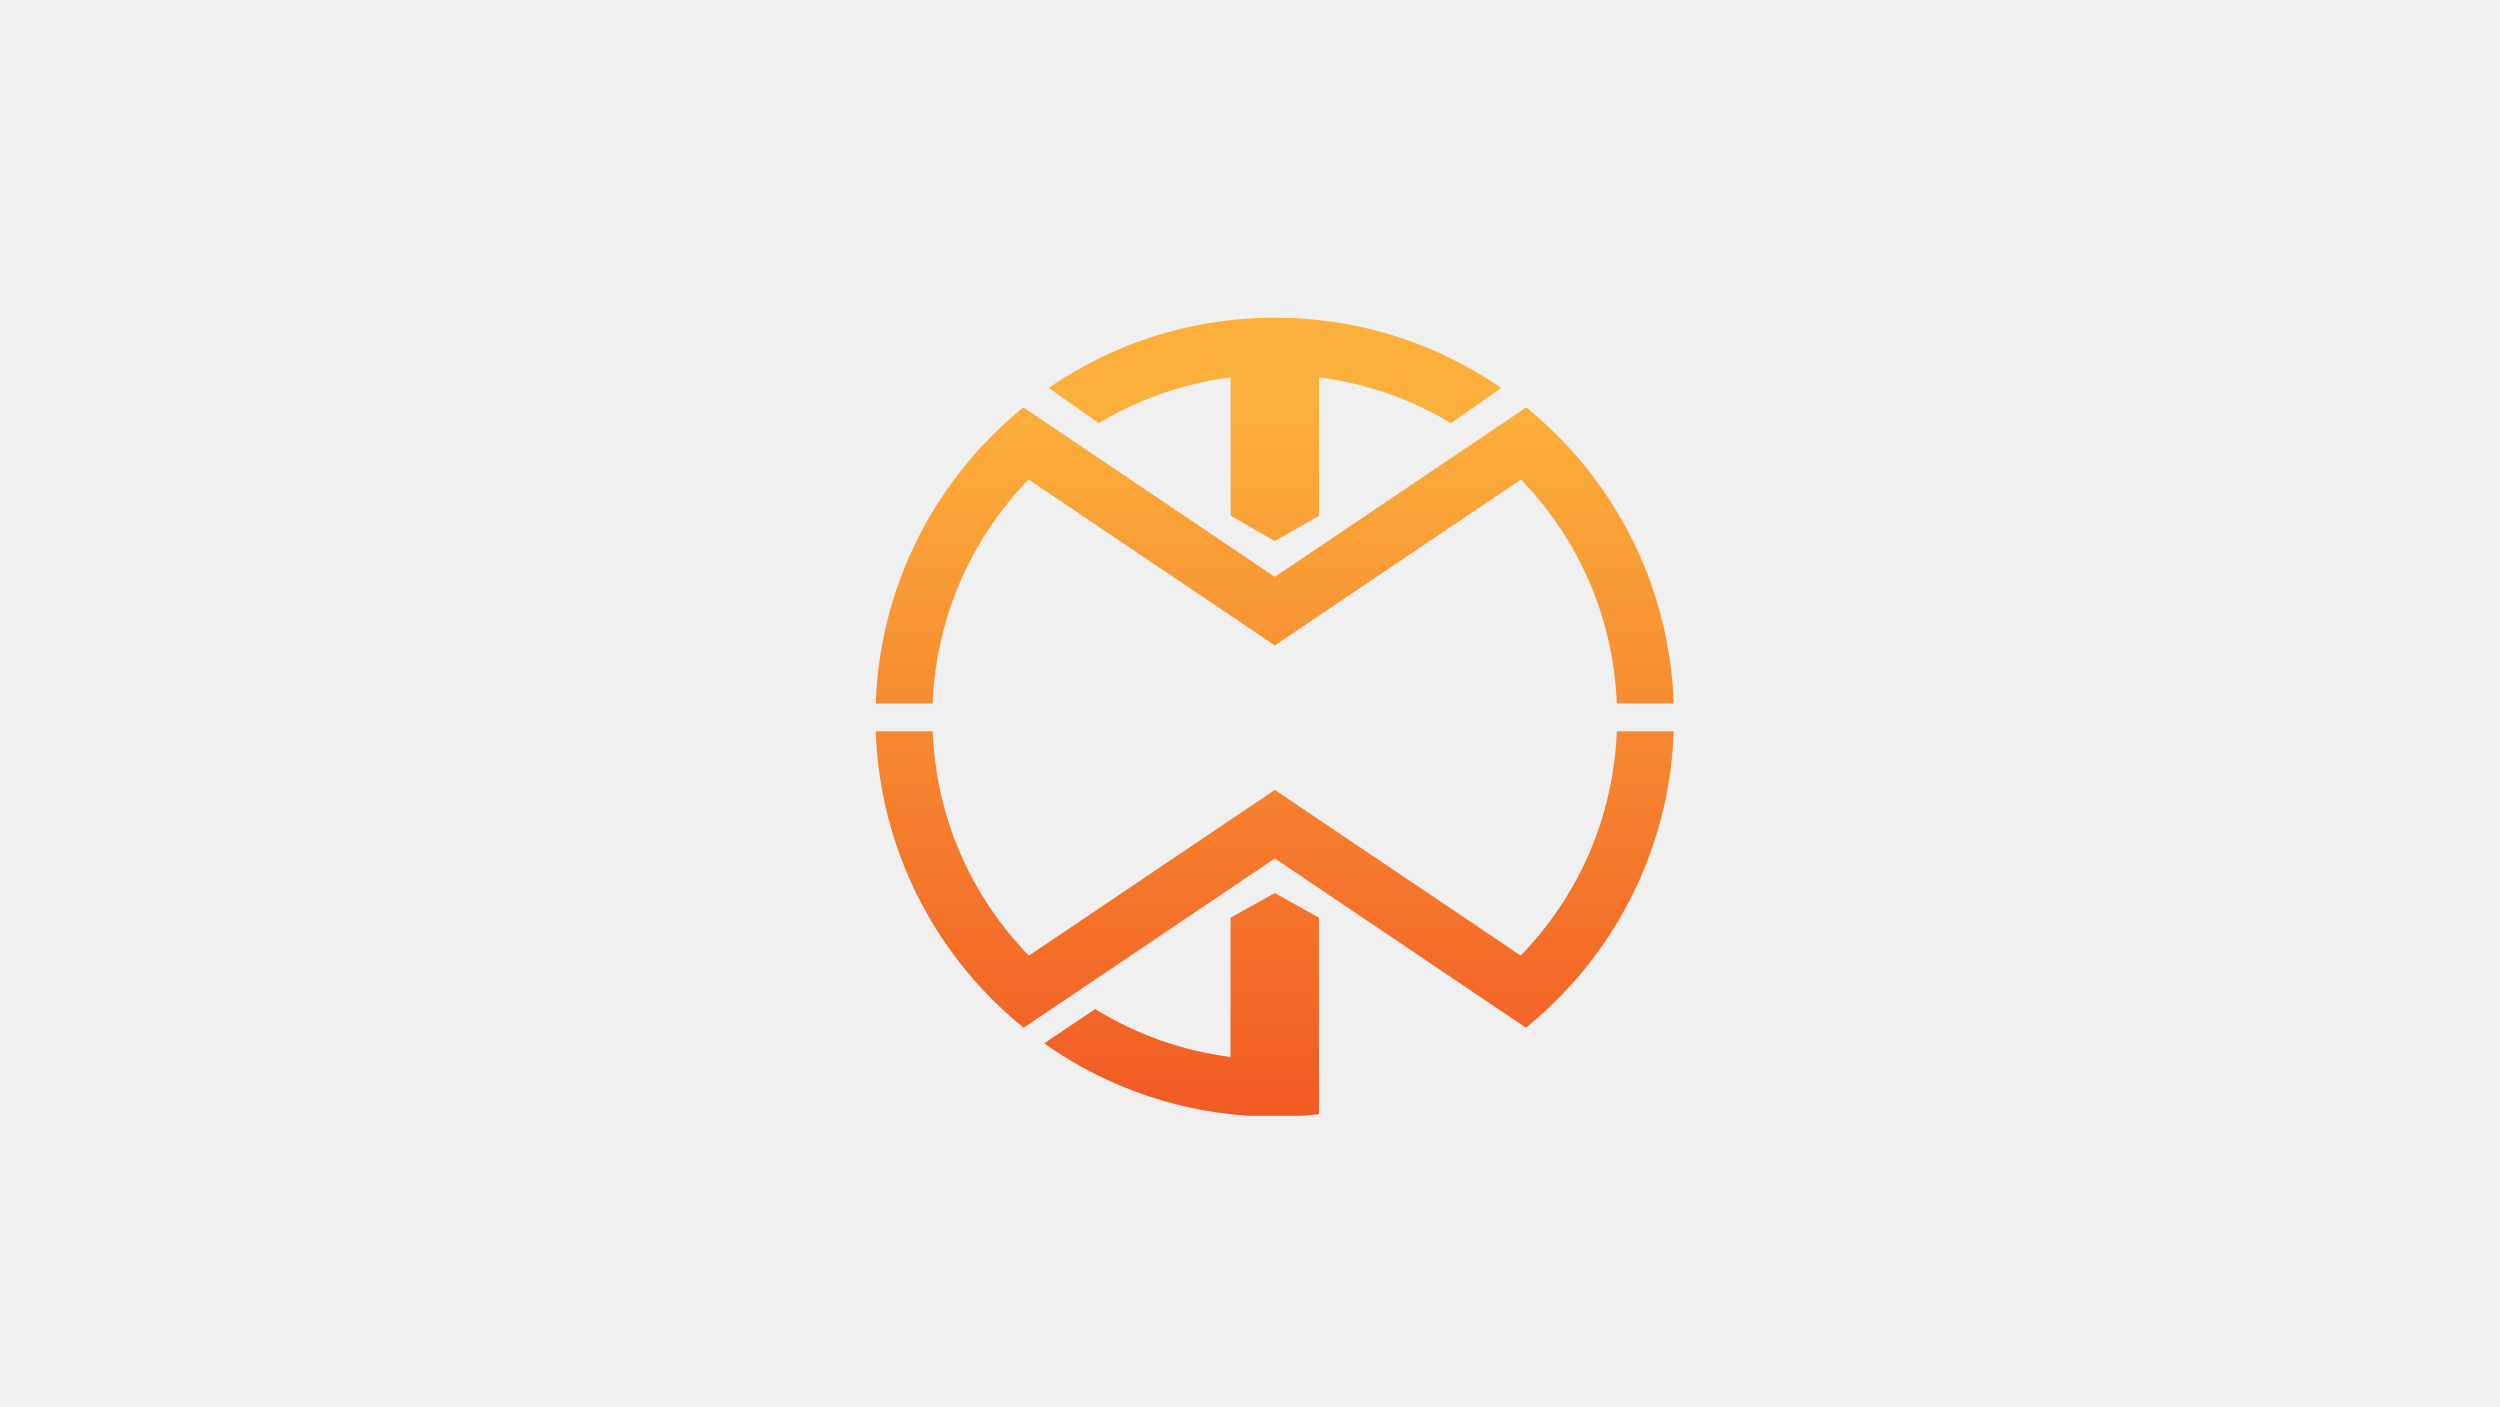
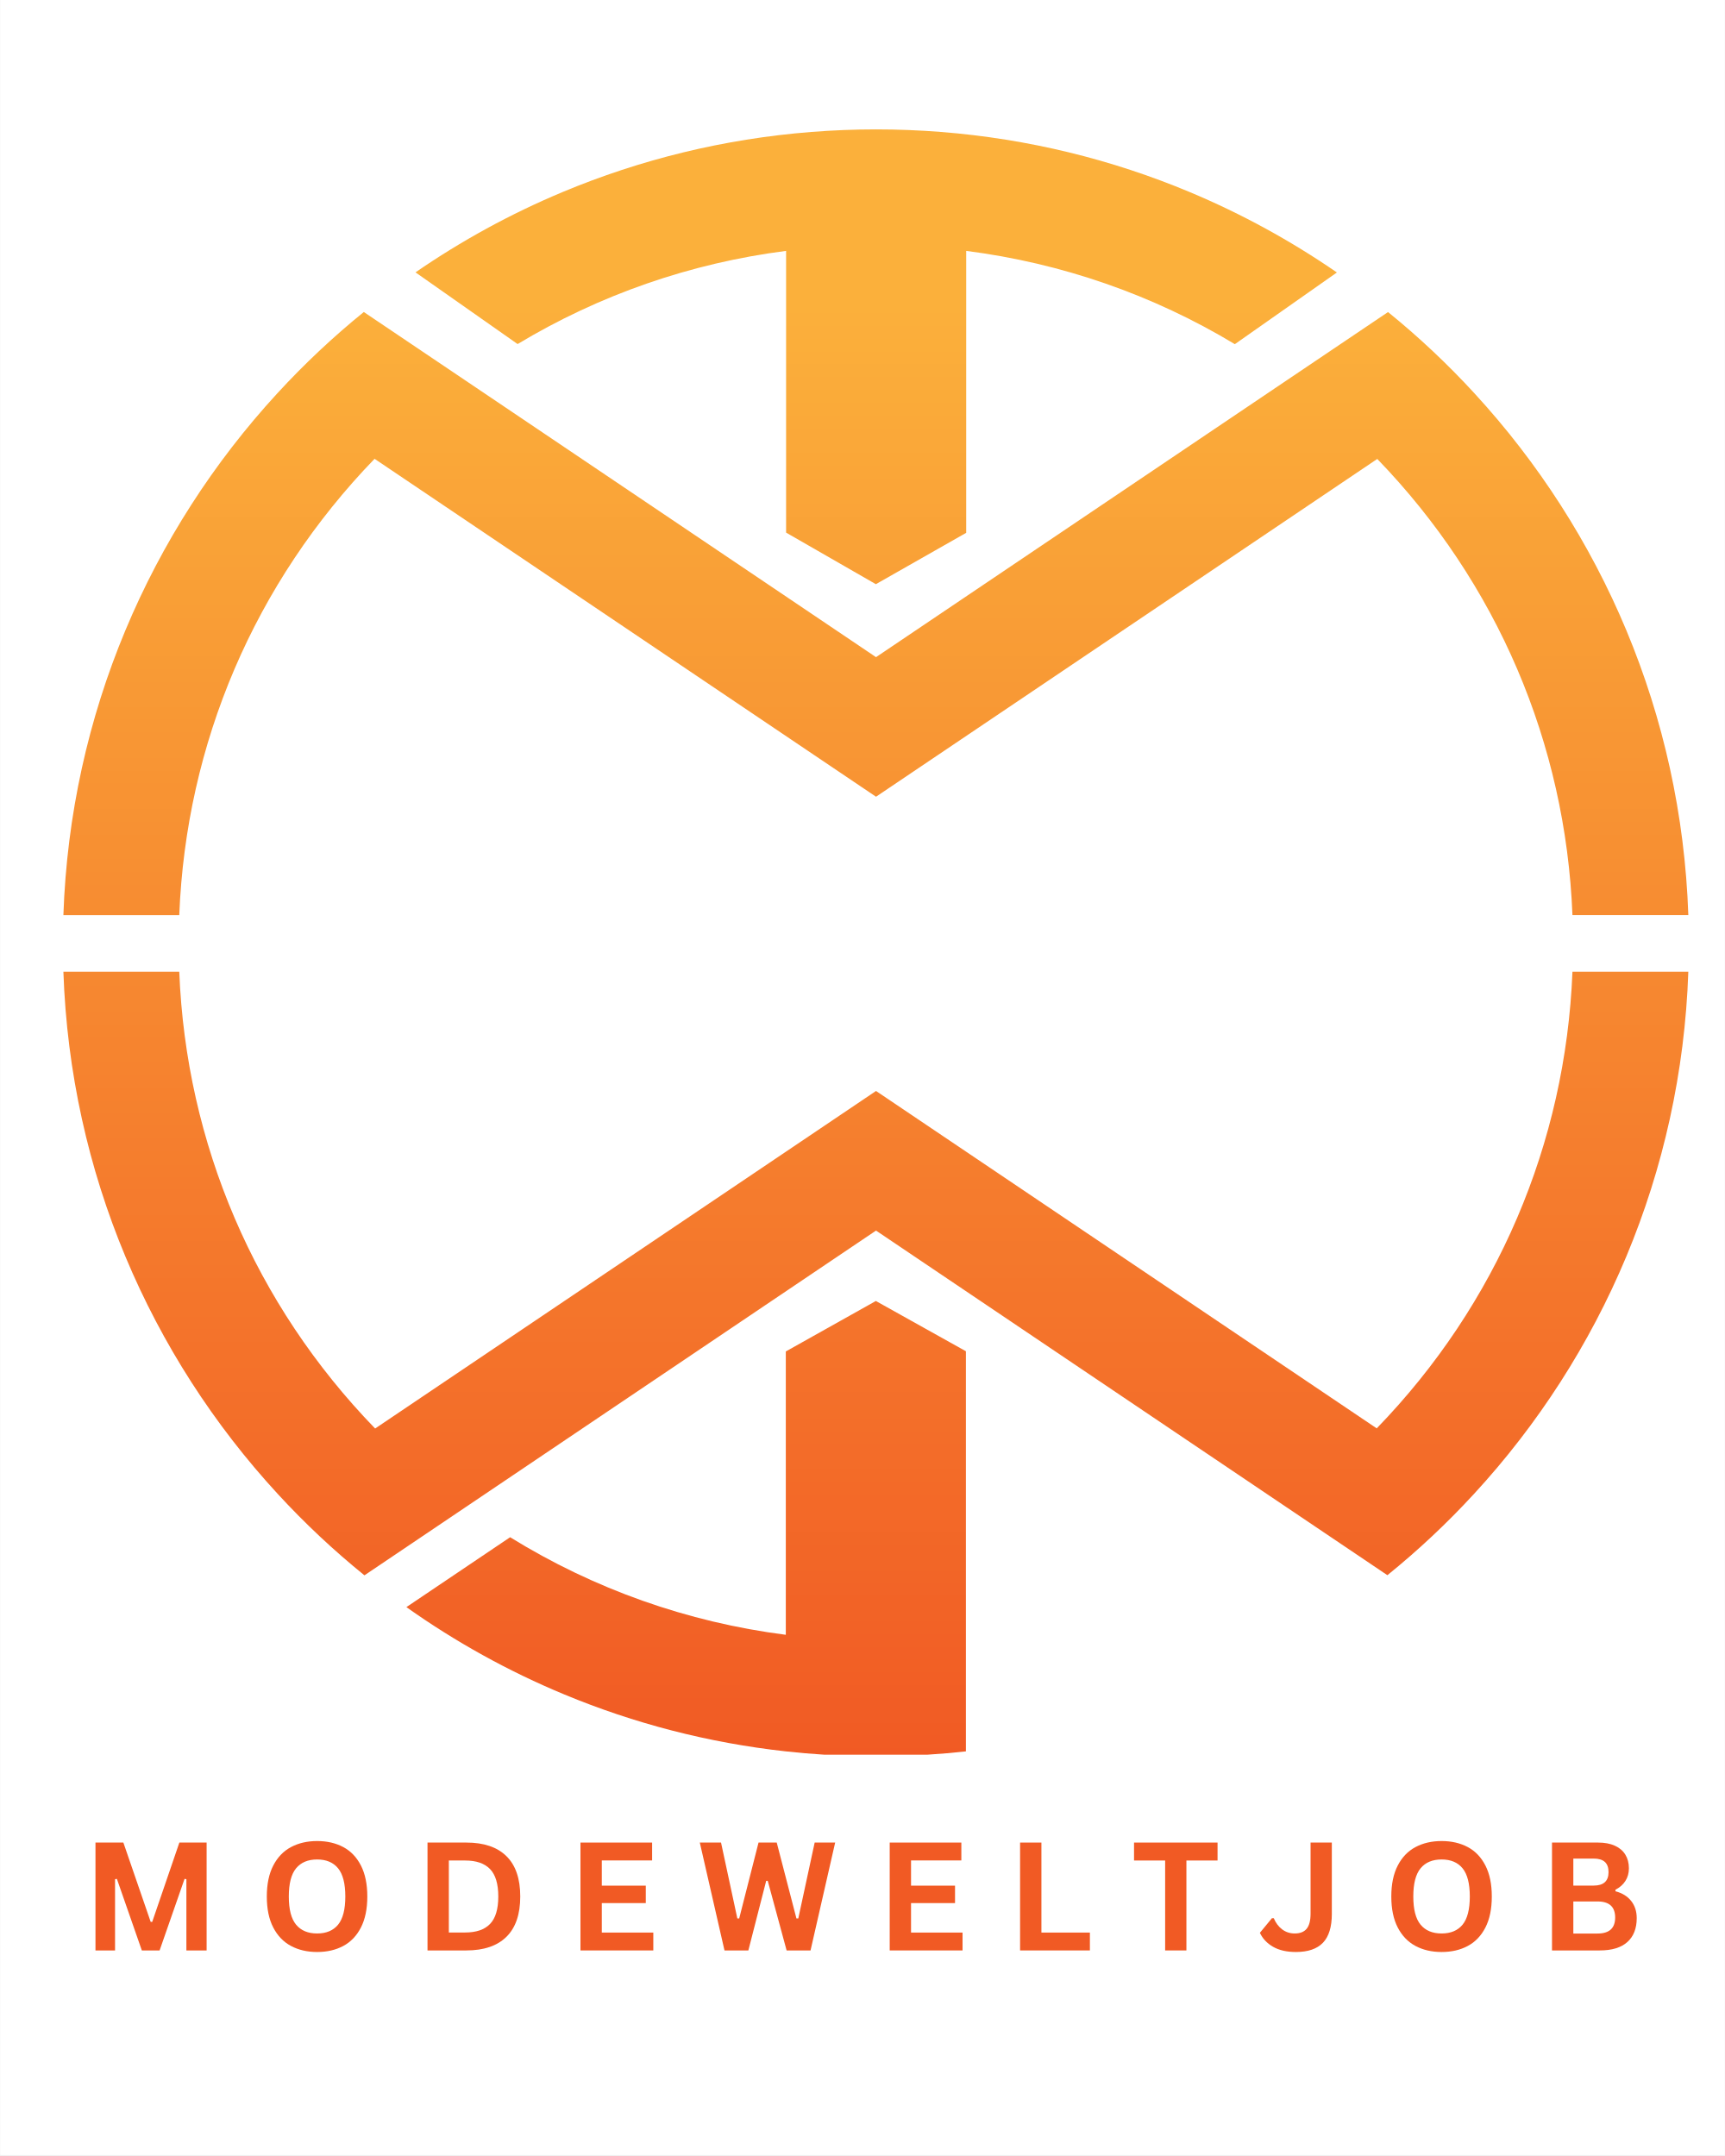
- <svg xmlns="http://www.w3.org/2000/svg" version="1.1" id="Layer_1" x="0px" y="0px" viewBox="0 0 1920 1080" style="enable-background:new 0 0 1920 1080;" xml:space="preserve">
-   <style type="text/css">
- 	.st0{fill:url(#SVGID_1_);}
- </style>
-   <g>
-     <g>
-       <linearGradient id="SVGID_1_" gradientUnits="userSpaceOnUse" x1="979" y1="308.614" x2="979" y2="856.506">
-         <stop offset="0" style="stop-color:#FBB03B" />
-         <stop offset="1" style="stop-color:#F15A24" />
-       </linearGradient>
-       <path class="st0" d="M945.15,289.82v106.25L979,415.52l34.07-19.37V289.82c36.08,4.62,70.44,16.58,101.31,35.18h0.01l38.49-27.04    c-17.31-11.92-35.9-22.12-55.53-30.33c-29.21-12.23-60.73-20.05-93.72-22.66c-8.09-0.64-16.27-0.97-24.53-0.97    s-16.44,0.33-24.53,0.97c-32.99,2.61-64.5,10.44-93.72,22.66c-19.6,8.2-38.18,18.38-55.47,30.29l38.51,27.04    C874.76,306.4,909.1,294.44,945.15,289.82z M789.95,368.24l189.11,127.44l189.04-127.39c45.17,46.72,71.06,107.29,73.61,172.02    h43.7c-2.59-75.79-32.69-144.6-80.64-196.75c-10.1-11-21-21.26-32.61-30.67l-38.1,25.67L979.06,443.04l-155.07-104.5l-38.1-25.67    c-11.61,9.41-22.51,19.67-32.61,30.66c-47.98,52.16-78.09,120.98-80.69,196.79h43.7C718.84,475.56,744.74,414.97,789.95,368.24z     M945.04,704.89v106.86c-37.11-4.75-72.42-17.29-103.97-36.8l-39.12,26.36c18.48,13.1,38.47,24.2,59.66,32.98    c26.18,10.87,54.19,18.2,83.43,21.42c4.78,0.53,9.6,0.95,14.45,1.25h39.02c4.85-0.3,9.66-0.72,14.45-1.25v-150.9L979,685.85    L945.04,704.89z M1167.89,733.89L979.06,606.65l-188.9,127.3c-45.34-46.76-71.31-107.43-73.87-172.29h-43.7    c2.59,75.92,32.79,144.84,80.89,197.02c10.11,10.99,21.03,21.24,32.65,30.64l38.12-25.69l154.81-104.33l154.75,104.29l38.11,25.68    c11.62-9.4,22.54-19.65,32.65-30.64c48.07-52.18,78.25-121.08,80.84-196.97h-43.7C1239.15,626.49,1213.2,687.15,1167.89,733.89z" />
+ <svg xmlns="http://www.w3.org/2000/svg" width="1080" zoomAndPan="magnify" viewBox="0 0 810 1012.5" height="1350" preserveAspectRatio="xMidYMid meet" version="1.0">
+   <defs>
+     <g />
+     <clipPath id="0c949f327f">
+       <path d="M 0.199 0 L 809.801 0 L 809.801 1012 L 0.199 1012 Z M 0.199 0 " clip-rule="nonzero" />
+     </clipPath>
+     <clipPath id="17d7168db0">
+       <path d="M 29 60 L 793 60 L 793 825 L 29 825 Z M 29 60 " clip-rule="nonzero" />
+     </clipPath>
+     <clipPath id="250aca60ab">
+       <path d="M 369.125 117.82 L 369.125 250.125 L 411.273 274.344 L 453.691 250.223 L 453.691 117.82 C 498.613 123.57 541.395 138.465 579.832 161.625 L 579.844 161.625 L 627.766 127.957 C 606.215 113.113 583.07 100.41 558.629 90.188 C 522.258 74.957 483.012 65.223 441.938 61.973 C 431.867 61.176 421.68 60.762 411.395 60.762 C 401.113 60.762 390.926 61.176 380.855 61.973 C 339.777 65.223 300.547 74.973 264.164 90.188 C 239.762 100.398 216.629 113.074 195.102 127.906 L 243.047 161.578 C 281.484 138.465 324.238 123.57 369.125 117.82 Z M 175.887 215.469 L 411.348 374.16 L 646.719 215.531 C 702.957 273.707 735.191 349.133 738.367 429.734 L 792.777 429.734 C 789.555 335.359 752.078 249.676 692.375 184.738 C 679.801 171.039 666.227 158.266 651.773 146.547 L 604.336 178.512 L 411.348 308.613 L 218.27 178.484 L 170.832 146.523 C 156.379 158.238 142.805 171.016 130.23 184.699 C 70.492 249.652 33.004 335.348 29.766 429.746 L 84.176 429.746 C 87.352 349.105 119.598 273.66 175.887 215.469 Z M 368.988 634.672 L 368.988 767.734 C 322.785 761.82 278.82 746.207 239.535 721.91 L 190.828 754.734 C 213.84 771.047 238.727 784.871 265.109 795.805 C 297.707 809.34 332.582 818.465 368.988 822.477 C 374.941 823.137 380.941 823.66 386.98 824.031 L 435.562 824.031 C 441.602 823.66 447.59 823.137 453.555 822.477 L 453.555 634.57 L 411.273 610.965 Z M 646.457 670.785 L 411.348 512.34 L 176.148 670.859 C 119.699 612.633 87.363 537.086 84.176 456.32 L 29.766 456.32 C 32.988 550.855 70.59 636.676 130.48 701.652 C 143.066 715.336 156.664 728.102 171.133 739.805 L 218.594 707.816 L 411.348 577.902 L 604.023 707.766 L 651.473 739.742 C 665.941 728.039 679.539 715.273 692.125 701.59 C 751.977 636.613 789.555 550.82 792.777 456.32 L 738.367 456.32 C 735.18 537.047 702.871 612.582 646.457 670.785 Z M 646.457 670.785 " clip-rule="nonzero" />
+     </clipPath>
+     <linearGradient x1="979" gradientTransform="matrix(1.245086, 0, 0, 1.245218, -807.6678, -243.0699)" y1="244" x2="979" gradientUnits="userSpaceOnUse" y2="856.96" id="4bfa3c40c6">
+       <stop stop-opacity="1" stop-color="rgb(98.399%, 68.999%, 23.099%)" offset="0" />
+       <stop stop-opacity="1" stop-color="rgb(98.399%, 68.999%, 23.099%)" offset="0.062" />
+       <stop stop-opacity="1" stop-color="rgb(98.399%, 68.999%, 23.099%)" offset="0.094" />
+       <stop stop-opacity="1" stop-color="rgb(98.39%, 68.924%, 23.079%)" offset="0.109" />
+       <stop stop-opacity="1" stop-color="rgb(98.364%, 68.701%, 23.019%)" offset="0.117" />
+       <stop stop-opacity="1" stop-color="rgb(98.331%, 68.407%, 22.942%)" offset="0.125" />
+       <stop stop-opacity="1" stop-color="rgb(98.297%, 68.112%, 22.862%)" offset="0.133" />
+       <stop stop-opacity="1" stop-color="rgb(98.262%, 67.818%, 22.784%)" offset="0.141" />
+       <stop stop-opacity="1" stop-color="rgb(98.228%, 67.523%, 22.705%)" offset="0.148" />
+       <stop stop-opacity="1" stop-color="rgb(98.195%, 67.229%, 22.626%)" offset="0.156" />
+       <stop stop-opacity="1" stop-color="rgb(98.16%, 66.934%, 22.548%)" offset="0.164" />
+       <stop stop-opacity="1" stop-color="rgb(98.126%, 66.64%, 22.469%)" offset="0.172" />
+       <stop stop-opacity="1" stop-color="rgb(98.093%, 66.345%, 22.391%)" offset="0.18" />
+       <stop stop-opacity="1" stop-color="rgb(98.058%, 66.051%, 22.311%)" offset="0.188" />
+       <stop stop-opacity="1" stop-color="rgb(98.024%, 65.756%, 22.234%)" offset="0.195" />
+       <stop stop-opacity="1" stop-color="rgb(97.99%, 65.462%, 22.154%)" offset="0.203" />
+       <stop stop-opacity="1" stop-color="rgb(97.955%, 65.167%, 22.076%)" offset="0.211" />
+       <stop stop-opacity="1" stop-color="rgb(97.922%, 64.873%, 21.997%)" offset="0.219" />
+       <stop stop-opacity="1" stop-color="rgb(97.888%, 64.578%, 21.918%)" offset="0.227" />
+       <stop stop-opacity="1" stop-color="rgb(97.853%, 64.284%, 21.84%)" offset="0.234" />
+       <stop stop-opacity="1" stop-color="rgb(97.82%, 63.989%, 21.761%)" offset="0.242" />
+       <stop stop-opacity="1" stop-color="rgb(97.784%, 63.695%, 21.683%)" offset="0.25" />
+       <stop stop-opacity="1" stop-color="rgb(97.751%, 63.4%, 21.603%)" offset="0.258" />
+       <stop stop-opacity="1" stop-color="rgb(97.717%, 63.106%, 21.526%)" offset="0.266" />
+       <stop stop-opacity="1" stop-color="rgb(97.682%, 62.811%, 21.446%)" offset="0.273" />
+       <stop stop-opacity="1" stop-color="rgb(97.649%, 62.517%, 21.368%)" offset="0.281" />
+       <stop stop-opacity="1" stop-color="rgb(97.615%, 62.222%, 21.289%)" offset="0.289" />
+       <stop stop-opacity="1" stop-color="rgb(97.58%, 61.928%, 21.21%)" offset="0.297" />
+       <stop stop-opacity="1" stop-color="rgb(97.546%, 61.633%, 21.132%)" offset="0.305" />
+       <stop stop-opacity="1" stop-color="rgb(97.513%, 61.339%, 21.053%)" offset="0.312" />
+       <stop stop-opacity="1" stop-color="rgb(97.478%, 61.044%, 20.975%)" offset="0.32" />
+       <stop stop-opacity="1" stop-color="rgb(97.444%, 60.748%, 20.895%)" offset="0.328" />
+       <stop stop-opacity="1" stop-color="rgb(97.411%, 60.454%, 20.818%)" offset="0.336" />
+       <stop stop-opacity="1" stop-color="rgb(97.375%, 60.159%, 20.738%)" offset="0.344" />
+       <stop stop-opacity="1" stop-color="rgb(97.342%, 59.865%, 20.66%)" offset="0.352" />
+       <stop stop-opacity="1" stop-color="rgb(97.308%, 59.57%, 20.581%)" offset="0.359" />
+       <stop stop-opacity="1" stop-color="rgb(97.273%, 59.276%, 20.502%)" offset="0.367" />
+       <stop stop-opacity="1" stop-color="rgb(97.24%, 58.981%, 20.424%)" offset="0.375" />
+       <stop stop-opacity="1" stop-color="rgb(97.206%, 58.687%, 20.345%)" offset="0.383" />
+       <stop stop-opacity="1" stop-color="rgb(97.171%, 58.392%, 20.267%)" offset="0.391" />
+       <stop stop-opacity="1" stop-color="rgb(97.137%, 58.098%, 20.187%)" offset="0.398" />
+       <stop stop-opacity="1" stop-color="rgb(97.104%, 57.803%, 20.11%)" offset="0.406" />
+       <stop stop-opacity="1" stop-color="rgb(97.069%, 57.509%, 20.03%)" offset="0.414" />
+       <stop stop-opacity="1" stop-color="rgb(97.035%, 57.214%, 19.952%)" offset="0.422" />
+       <stop stop-opacity="1" stop-color="rgb(97.002%, 56.92%, 19.873%)" offset="0.43" />
+       <stop stop-opacity="1" stop-color="rgb(96.967%, 56.625%, 19.795%)" offset="0.438" />
+       <stop stop-opacity="1" stop-color="rgb(96.933%, 56.331%, 19.716%)" offset="0.445" />
+       <stop stop-opacity="1" stop-color="rgb(96.899%, 56.036%, 19.637%)" offset="0.453" />
+       <stop stop-opacity="1" stop-color="rgb(96.864%, 55.742%, 19.559%)" offset="0.461" />
+       <stop stop-opacity="1" stop-color="rgb(96.831%, 55.447%, 19.479%)" offset="0.469" />
+       <stop stop-opacity="1" stop-color="rgb(96.797%, 55.153%, 19.402%)" offset="0.477" />
+       <stop stop-opacity="1" stop-color="rgb(96.762%, 54.858%, 19.322%)" offset="0.484" />
+       <stop stop-opacity="1" stop-color="rgb(96.729%, 54.564%, 19.244%)" offset="0.492" />
+       <stop stop-opacity="1" stop-color="rgb(96.695%, 54.269%, 19.165%)" offset="0.5" />
+       <stop stop-opacity="1" stop-color="rgb(96.66%, 53.975%, 19.087%)" offset="0.508" />
+       <stop stop-opacity="1" stop-color="rgb(96.626%, 53.68%, 19.008%)" offset="0.516" />
+       <stop stop-opacity="1" stop-color="rgb(96.593%, 53.386%, 18.929%)" offset="0.523" />
+       <stop stop-opacity="1" stop-color="rgb(96.558%, 53.091%, 18.851%)" offset="0.531" />
+       <stop stop-opacity="1" stop-color="rgb(96.524%, 52.797%, 18.771%)" offset="0.539" />
+       <stop stop-opacity="1" stop-color="rgb(96.49%, 52.501%, 18.694%)" offset="0.547" />
+       <stop stop-opacity="1" stop-color="rgb(96.455%, 52.206%, 18.614%)" offset="0.555" />
+       <stop stop-opacity="1" stop-color="rgb(96.422%, 51.912%, 18.536%)" offset="0.562" />
+       <stop stop-opacity="1" stop-color="rgb(96.388%, 51.617%, 18.457%)" offset="0.57" />
+       <stop stop-opacity="1" stop-color="rgb(96.353%, 51.323%, 18.379%)" offset="0.578" />
+       <stop stop-opacity="1" stop-color="rgb(96.32%, 51.028%, 18.3%)" offset="0.586" />
+       <stop stop-opacity="1" stop-color="rgb(96.286%, 50.734%, 18.221%)" offset="0.594" />
+       <stop stop-opacity="1" stop-color="rgb(96.251%, 50.439%, 18.143%)" offset="0.602" />
+       <stop stop-opacity="1" stop-color="rgb(96.217%, 50.145%, 18.063%)" offset="0.609" />
+       <stop stop-opacity="1" stop-color="rgb(96.184%, 49.85%, 17.986%)" offset="0.617" />
+       <stop stop-opacity="1" stop-color="rgb(96.149%, 49.556%, 17.906%)" offset="0.625" />
+       <stop stop-opacity="1" stop-color="rgb(96.115%, 49.261%, 17.828%)" offset="0.633" />
+       <stop stop-opacity="1" stop-color="rgb(96.082%, 48.967%, 17.749%)" offset="0.641" />
+       <stop stop-opacity="1" stop-color="rgb(96.046%, 48.672%, 17.671%)" offset="0.648" />
+       <stop stop-opacity="1" stop-color="rgb(96.013%, 48.378%, 17.592%)" offset="0.656" />
+       <stop stop-opacity="1" stop-color="rgb(95.978%, 48.083%, 17.513%)" offset="0.664" />
+       <stop stop-opacity="1" stop-color="rgb(95.944%, 47.789%, 17.435%)" offset="0.672" />
+       <stop stop-opacity="1" stop-color="rgb(95.911%, 47.495%, 17.355%)" offset="0.68" />
+       <stop stop-opacity="1" stop-color="rgb(95.876%, 47.2%, 17.278%)" offset="0.688" />
+       <stop stop-opacity="1" stop-color="rgb(95.842%, 46.906%, 17.198%)" offset="0.695" />
+       <stop stop-opacity="1" stop-color="rgb(95.808%, 46.611%, 17.12%)" offset="0.703" />
+       <stop stop-opacity="1" stop-color="rgb(95.773%, 46.317%, 17.041%)" offset="0.711" />
+       <stop stop-opacity="1" stop-color="rgb(95.74%, 46.022%, 16.963%)" offset="0.719" />
+       <stop stop-opacity="1" stop-color="rgb(95.706%, 45.728%, 16.884%)" offset="0.727" />
+       <stop stop-opacity="1" stop-color="rgb(95.671%, 45.433%, 16.806%)" offset="0.734" />
+       <stop stop-opacity="1" stop-color="rgb(95.638%, 45.139%, 16.727%)" offset="0.742" />
+       <stop stop-opacity="1" stop-color="rgb(95.604%, 44.844%, 16.647%)" offset="0.75" />
+       <stop stop-opacity="1" stop-color="rgb(95.569%, 44.55%, 16.57%)" offset="0.758" />
+       <stop stop-opacity="1" stop-color="rgb(95.535%, 44.255%, 16.49%)" offset="0.766" />
+       <stop stop-opacity="1" stop-color="rgb(95.502%, 43.959%, 16.412%)" offset="0.773" />
+       <stop stop-opacity="1" stop-color="rgb(95.467%, 43.665%, 16.333%)" offset="0.781" />
+       <stop stop-opacity="1" stop-color="rgb(95.433%, 43.37%, 16.255%)" offset="0.789" />
+       <stop stop-opacity="1" stop-color="rgb(95.399%, 43.076%, 16.176%)" offset="0.797" />
+       <stop stop-opacity="1" stop-color="rgb(95.364%, 42.781%, 16.098%)" offset="0.805" />
+       <stop stop-opacity="1" stop-color="rgb(95.331%, 42.487%, 16.019%)" offset="0.812" />
+       <stop stop-opacity="1" stop-color="rgb(95.297%, 42.192%, 15.939%)" offset="0.82" />
+       <stop stop-opacity="1" stop-color="rgb(95.262%, 41.898%, 15.862%)" offset="0.828" />
+       <stop stop-opacity="1" stop-color="rgb(95.229%, 41.603%, 15.782%)" offset="0.836" />
+       <stop stop-opacity="1" stop-color="rgb(95.195%, 41.309%, 15.704%)" offset="0.844" />
+       <stop stop-opacity="1" stop-color="rgb(95.16%, 41.014%, 15.625%)" offset="0.852" />
+       <stop stop-opacity="1" stop-color="rgb(95.126%, 40.72%, 15.547%)" offset="0.859" />
+       <stop stop-opacity="1" stop-color="rgb(95.093%, 40.425%, 15.468%)" offset="0.867" />
+       <stop stop-opacity="1" stop-color="rgb(95.058%, 40.131%, 15.39%)" offset="0.875" />
+       <stop stop-opacity="1" stop-color="rgb(95.024%, 39.836%, 15.311%)" offset="0.883" />
+       <stop stop-opacity="1" stop-color="rgb(94.991%, 39.542%, 15.231%)" offset="0.891" />
+       <stop stop-opacity="1" stop-color="rgb(94.955%, 39.247%, 15.154%)" offset="0.898" />
+       <stop stop-opacity="1" stop-color="rgb(94.922%, 38.953%, 15.074%)" offset="0.906" />
+       <stop stop-opacity="1" stop-color="rgb(94.888%, 38.658%, 14.996%)" offset="0.914" />
+       <stop stop-opacity="1" stop-color="rgb(94.853%, 38.364%, 14.917%)" offset="0.922" />
+       <stop stop-opacity="1" stop-color="rgb(94.82%, 38.069%, 14.839%)" offset="0.93" />
+       <stop stop-opacity="1" stop-color="rgb(94.786%, 37.775%, 14.76%)" offset="0.938" />
+       <stop stop-opacity="1" stop-color="rgb(94.751%, 37.48%, 14.682%)" offset="0.945" />
+       <stop stop-opacity="1" stop-color="rgb(94.717%, 37.186%, 14.603%)" offset="0.953" />
+       <stop stop-opacity="1" stop-color="rgb(94.684%, 36.891%, 14.525%)" offset="0.961" />
+       <stop stop-opacity="1" stop-color="rgb(94.649%, 36.597%, 14.445%)" offset="0.969" />
+       <stop stop-opacity="1" stop-color="rgb(94.615%, 36.302%, 14.366%)" offset="0.977" />
+       <stop stop-opacity="1" stop-color="rgb(94.582%, 36.008%, 14.288%)" offset="0.984" />
+       <stop stop-opacity="1" stop-color="rgb(94.547%, 35.712%, 14.209%)" offset="0.992" />
+       <stop stop-opacity="1" stop-color="rgb(94.514%, 35.432%, 14.134%)" offset="1" />
+     </linearGradient>
+   </defs>
+   <g clip-path="url(#0c949f327f)">
+     <path fill="#ffffff" d="M 0.199 0 L 809.801 0 L 809.801 1012 L 0.199 1012 Z M 0.199 0 " fill-opacity="1" fill-rule="nonzero" />
+     <path fill="#ffffff" d="M 0.199 0 L 809.801 0 L 809.801 1012 L 0.199 1012 Z M 0.199 0 " fill-opacity="1" fill-rule="nonzero" />
+   </g>
+   <g clip-path="url(#17d7168db0)">
+     <g clip-path="url(#250aca60ab)">
+       <path fill="url(#4bfa3c40c6)" d="M 29.766 60.762 L 29.766 824.031 L 792.777 824.031 L 792.777 60.762 Z M 29.766 60.762 " fill-rule="nonzero" />
+     </g>
+   </g>
+   <g fill="#f15a24" fill-opacity="1">
+     <g transform="translate(38.25584, 915.9625)">
+       <g>
+         <path d="M 15.766 0 L 6.578 0 L 6.578 -50.656 L 19.672 -50.656 L 32.5 -13.406 L 33.219 -13.406 L 45.969 -50.656 L 58.766 -50.656 L 58.766 0 L 49.266 0 L 49.266 -33.469 L 48.406 -33.609 L 36.688 0 L 28.344 0 L 16.625 -33.609 L 15.766 -33.469 Z M 15.766 0 " />
+       </g>
+     </g>
+   </g>
+   <g fill="#f15a24" fill-opacity="1">
+     <g transform="translate(121.3048, 915.9625)">
+       <g>
+         <path d="M 27.609 0.734 C 22.973 0.734 18.879 -0.211 15.328 -2.109 C 11.785 -4.004 9.008 -6.895 7 -10.781 C 4.988 -14.676 3.984 -19.523 3.984 -25.328 C 3.984 -31.117 4.988 -35.961 7 -39.859 C 9.008 -43.754 11.785 -46.645 15.328 -48.531 C 18.879 -50.426 22.973 -51.375 27.609 -51.375 C 32.254 -51.375 36.344 -50.43 39.875 -48.547 C 43.406 -46.672 46.172 -43.781 48.172 -39.875 C 50.172 -35.969 51.172 -31.117 51.172 -25.328 C 51.172 -19.523 50.172 -14.672 48.172 -10.766 C 46.172 -6.867 43.406 -3.977 39.875 -2.094 C 36.344 -0.207 32.254 0.734 27.609 0.734 Z M 27.609 -7.969 C 31.91 -7.969 35.191 -9.348 37.453 -12.109 C 39.711 -14.867 40.844 -19.273 40.844 -25.328 C 40.844 -31.379 39.711 -35.789 37.453 -38.562 C 35.191 -41.332 31.91 -42.719 27.609 -42.719 C 23.297 -42.719 20 -41.332 17.719 -38.562 C 15.445 -35.789 14.312 -31.379 14.312 -25.328 C 14.312 -19.273 15.445 -14.867 17.719 -12.109 C 20 -9.348 23.297 -7.969 27.609 -7.969 Z M 27.609 -7.969 " />
+       </g>
+     </g>
+   </g>
+   <g fill="#f15a24" fill-opacity="1">
+     <g transform="translate(194.1676, 915.9625)">
+       <g>
+         <path d="M 24.812 -50.656 C 33.031 -50.656 39.301 -48.531 43.625 -44.281 C 47.957 -40.031 50.125 -33.711 50.125 -25.328 C 50.125 -16.961 47.957 -10.648 43.625 -6.391 C 39.301 -2.129 33.031 0 24.812 0 L 6.578 0 L 6.578 -50.656 Z M 24.219 -8.422 C 29.438 -8.422 33.336 -9.754 35.922 -12.422 C 38.516 -15.086 39.812 -19.391 39.812 -25.328 C 39.812 -31.266 38.516 -35.566 35.922 -38.234 C 33.336 -40.898 29.438 -42.234 24.219 -42.234 L 16.594 -42.234 L 16.594 -8.422 Z M 24.219 -8.422 " />
+       </g>
+     </g>
+   </g>
+   <g fill="#f15a24" fill-opacity="1">
+     <g transform="translate(265.9909, 915.9625)">
+       <g>
+         <path d="M 16.594 -22.234 L 16.594 -8.391 L 40.781 -8.391 L 40.781 0 L 6.578 0 L 6.578 -50.656 L 40.219 -50.656 L 40.219 -42.266 L 16.594 -42.266 L 16.594 -30.422 L 37.25 -30.422 L 37.25 -22.234 Z M 16.594 -22.234 " />
+       </g>
+     </g>
+   </g>
+   <g fill="#f15a24" fill-opacity="1">
+     <g transform="translate(327.2123, 915.9625)">
+       <g>
+         <path d="M 24.188 0 L 12.984 0 L 1.391 -50.656 L 11.359 -50.656 L 19.016 -15.031 L 19.891 -15.031 L 28.969 -50.656 L 37.516 -50.656 L 46.766 -15.031 L 47.641 -15.031 L 55.328 -50.656 L 64.953 -50.656 L 53.391 0 L 42.156 0 L 33.297 -32.672 L 32.562 -32.672 Z M 24.188 0 " />
+       </g>
+     </g>
+   </g>
+   <g fill="#f15a24" fill-opacity="1">
+     <g transform="translate(411.1967, 915.9625)">
+       <g>
+         <path d="M 16.594 -22.234 L 16.594 -8.391 L 40.781 -8.391 L 40.781 0 L 6.578 0 L 6.578 -50.656 L 40.219 -50.656 L 40.219 -42.266 L 16.594 -42.266 L 16.594 -30.422 L 37.25 -30.422 L 37.25 -22.234 Z M 16.594 -22.234 " />
+       </g>
+     </g>
+   </g>
+   <g fill="#f15a24" fill-opacity="1">
+     <g transform="translate(472.4181, 915.9625)">
+       <g>
+         <path d="M 16.594 -50.656 L 16.594 -8.391 L 39.359 -8.391 L 39.359 0 L 6.578 0 L 6.578 -50.656 Z M 16.594 -50.656 " />
+       </g>
+     </g>
+   </g>
+   <g fill="#f15a24" fill-opacity="1">
+     <g transform="translate(531.1102, 915.9625)">
+       <g>
+         <path d="M 40.609 -50.656 L 40.609 -42.234 L 25.984 -42.234 L 25.984 0 L 16 0 L 16 -42.234 L 1.391 -42.234 L 1.391 -50.656 Z M 40.609 -50.656 " />
+       </g>
+     </g>
+   </g>
+   <g fill="#f15a24" fill-opacity="1">
+     <g transform="translate(590.7724, 915.9625)">
+       <g>
+         <path d="M 17.734 0.734 C 13.441 0.734 9.875 -0.078 7.031 -1.703 C 4.188 -3.336 2.117 -5.531 0.828 -8.281 L 6.484 -15.141 L 7.344 -15.141 C 8.27 -12.922 9.582 -11.172 11.281 -9.891 C 12.977 -8.609 14.945 -7.969 17.188 -7.969 C 19.695 -7.969 21.562 -8.703 22.781 -10.172 C 24.008 -11.641 24.625 -14.023 24.625 -17.328 L 24.625 -50.656 L 34.609 -50.656 L 34.609 -17.156 C 34.609 -11.031 33.219 -6.516 30.438 -3.609 C 27.656 -0.711 23.422 0.734 17.734 0.734 Z M 17.734 0.734 " />
+       </g>
+     </g>
+   </g>
+   <g fill="#f15a24" fill-opacity="1">
+     <g transform="translate(649.3259, 915.9625)">
+       <g>
+         <path d="M 27.609 0.734 C 22.973 0.734 18.879 -0.211 15.328 -2.109 C 11.785 -4.004 9.008 -6.895 7 -10.781 C 4.988 -14.676 3.984 -19.523 3.984 -25.328 C 3.984 -31.117 4.988 -35.961 7 -39.859 C 9.008 -43.754 11.785 -46.645 15.328 -48.531 C 18.879 -50.426 22.973 -51.375 27.609 -51.375 C 32.254 -51.375 36.344 -50.43 39.875 -48.547 C 43.406 -46.672 46.172 -43.781 48.172 -39.875 C 50.172 -35.969 51.172 -31.117 51.172 -25.328 C 51.172 -19.523 50.172 -14.672 48.172 -10.766 C 46.172 -6.867 43.406 -3.977 39.875 -2.094 C 36.344 -0.207 32.254 0.734 27.609 0.734 Z M 27.609 -7.969 C 31.91 -7.969 35.191 -9.348 37.453 -12.109 C 39.711 -14.867 40.844 -19.273 40.844 -25.328 C 40.844 -31.379 39.711 -35.789 37.453 -38.562 C 35.191 -41.332 31.91 -42.719 27.609 -42.719 C 23.297 -42.719 20 -41.332 17.719 -38.562 C 15.445 -35.789 14.312 -31.379 14.312 -25.328 C 14.312 -19.273 15.445 -14.867 17.719 -12.109 C 20 -9.348 23.297 -7.969 27.609 -7.969 Z M 27.609 -7.969 " />
+       </g>
+     </g>
+   </g>
+   <g fill="#f15a24" fill-opacity="1">
+     <g transform="translate(722.1887, 915.9625)">
+       <g>
+         <path d="M 6.578 0 L 6.578 -50.656 L 28.203 -50.656 C 31.316 -50.656 33.953 -50.16 36.109 -49.172 C 38.273 -48.191 39.91 -46.797 41.016 -44.984 C 42.129 -43.172 42.688 -41.031 42.688 -38.562 C 42.688 -36.32 42.141 -34.348 41.047 -32.641 C 39.961 -30.93 38.406 -29.555 36.375 -28.516 L 36.375 -27.781 C 39.562 -26.945 42.02 -25.43 43.75 -23.234 C 45.488 -21.047 46.359 -18.359 46.359 -15.172 C 46.359 -10.328 44.895 -6.586 41.969 -3.953 C 39.051 -1.316 34.719 0 28.969 0 Z M 26.125 -30.453 C 30.789 -30.453 33.125 -32.555 33.125 -36.766 C 33.125 -38.91 32.547 -40.508 31.391 -41.562 C 30.234 -42.613 28.477 -43.141 26.125 -43.141 L 16.594 -43.141 L 16.594 -30.453 Z M 27.953 -7.938 C 33.473 -7.938 36.234 -10.441 36.234 -15.453 C 36.234 -20.484 33.473 -23 27.953 -23 L 16.594 -23 L 16.594 -7.938 Z M 27.953 -7.938 " />
+       </g>
    </g>
  </g>
</svg>
